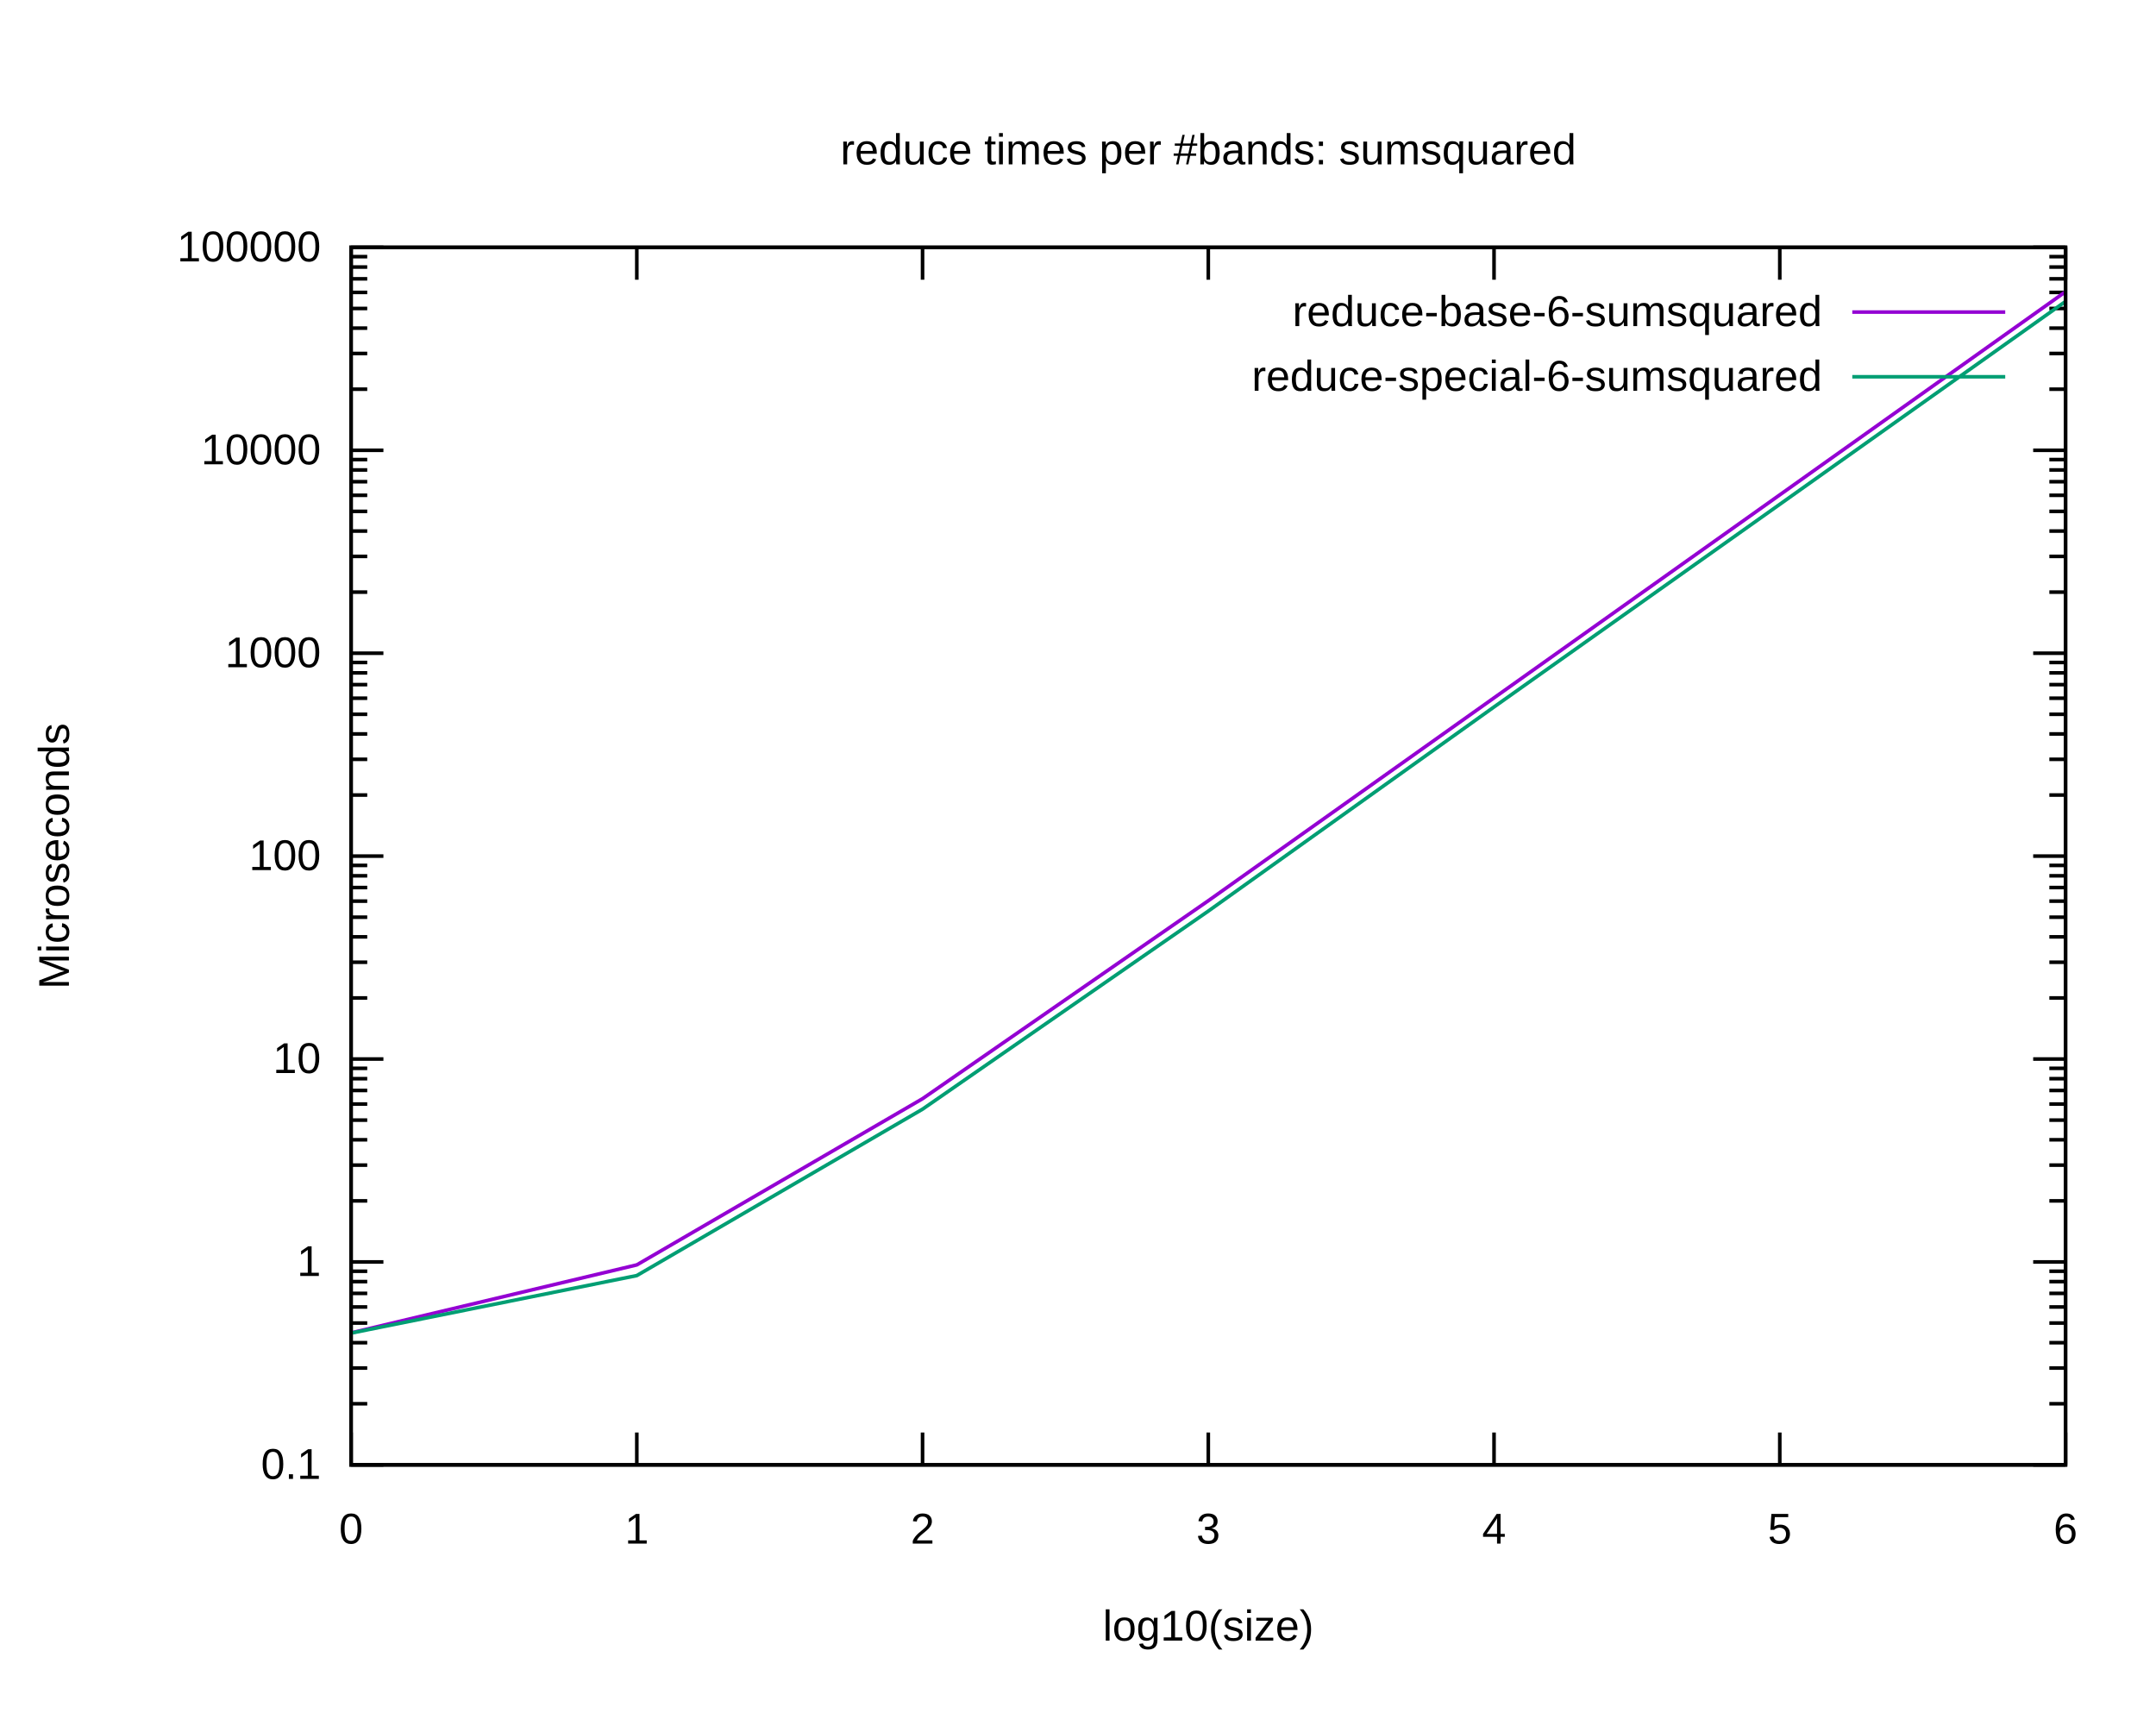
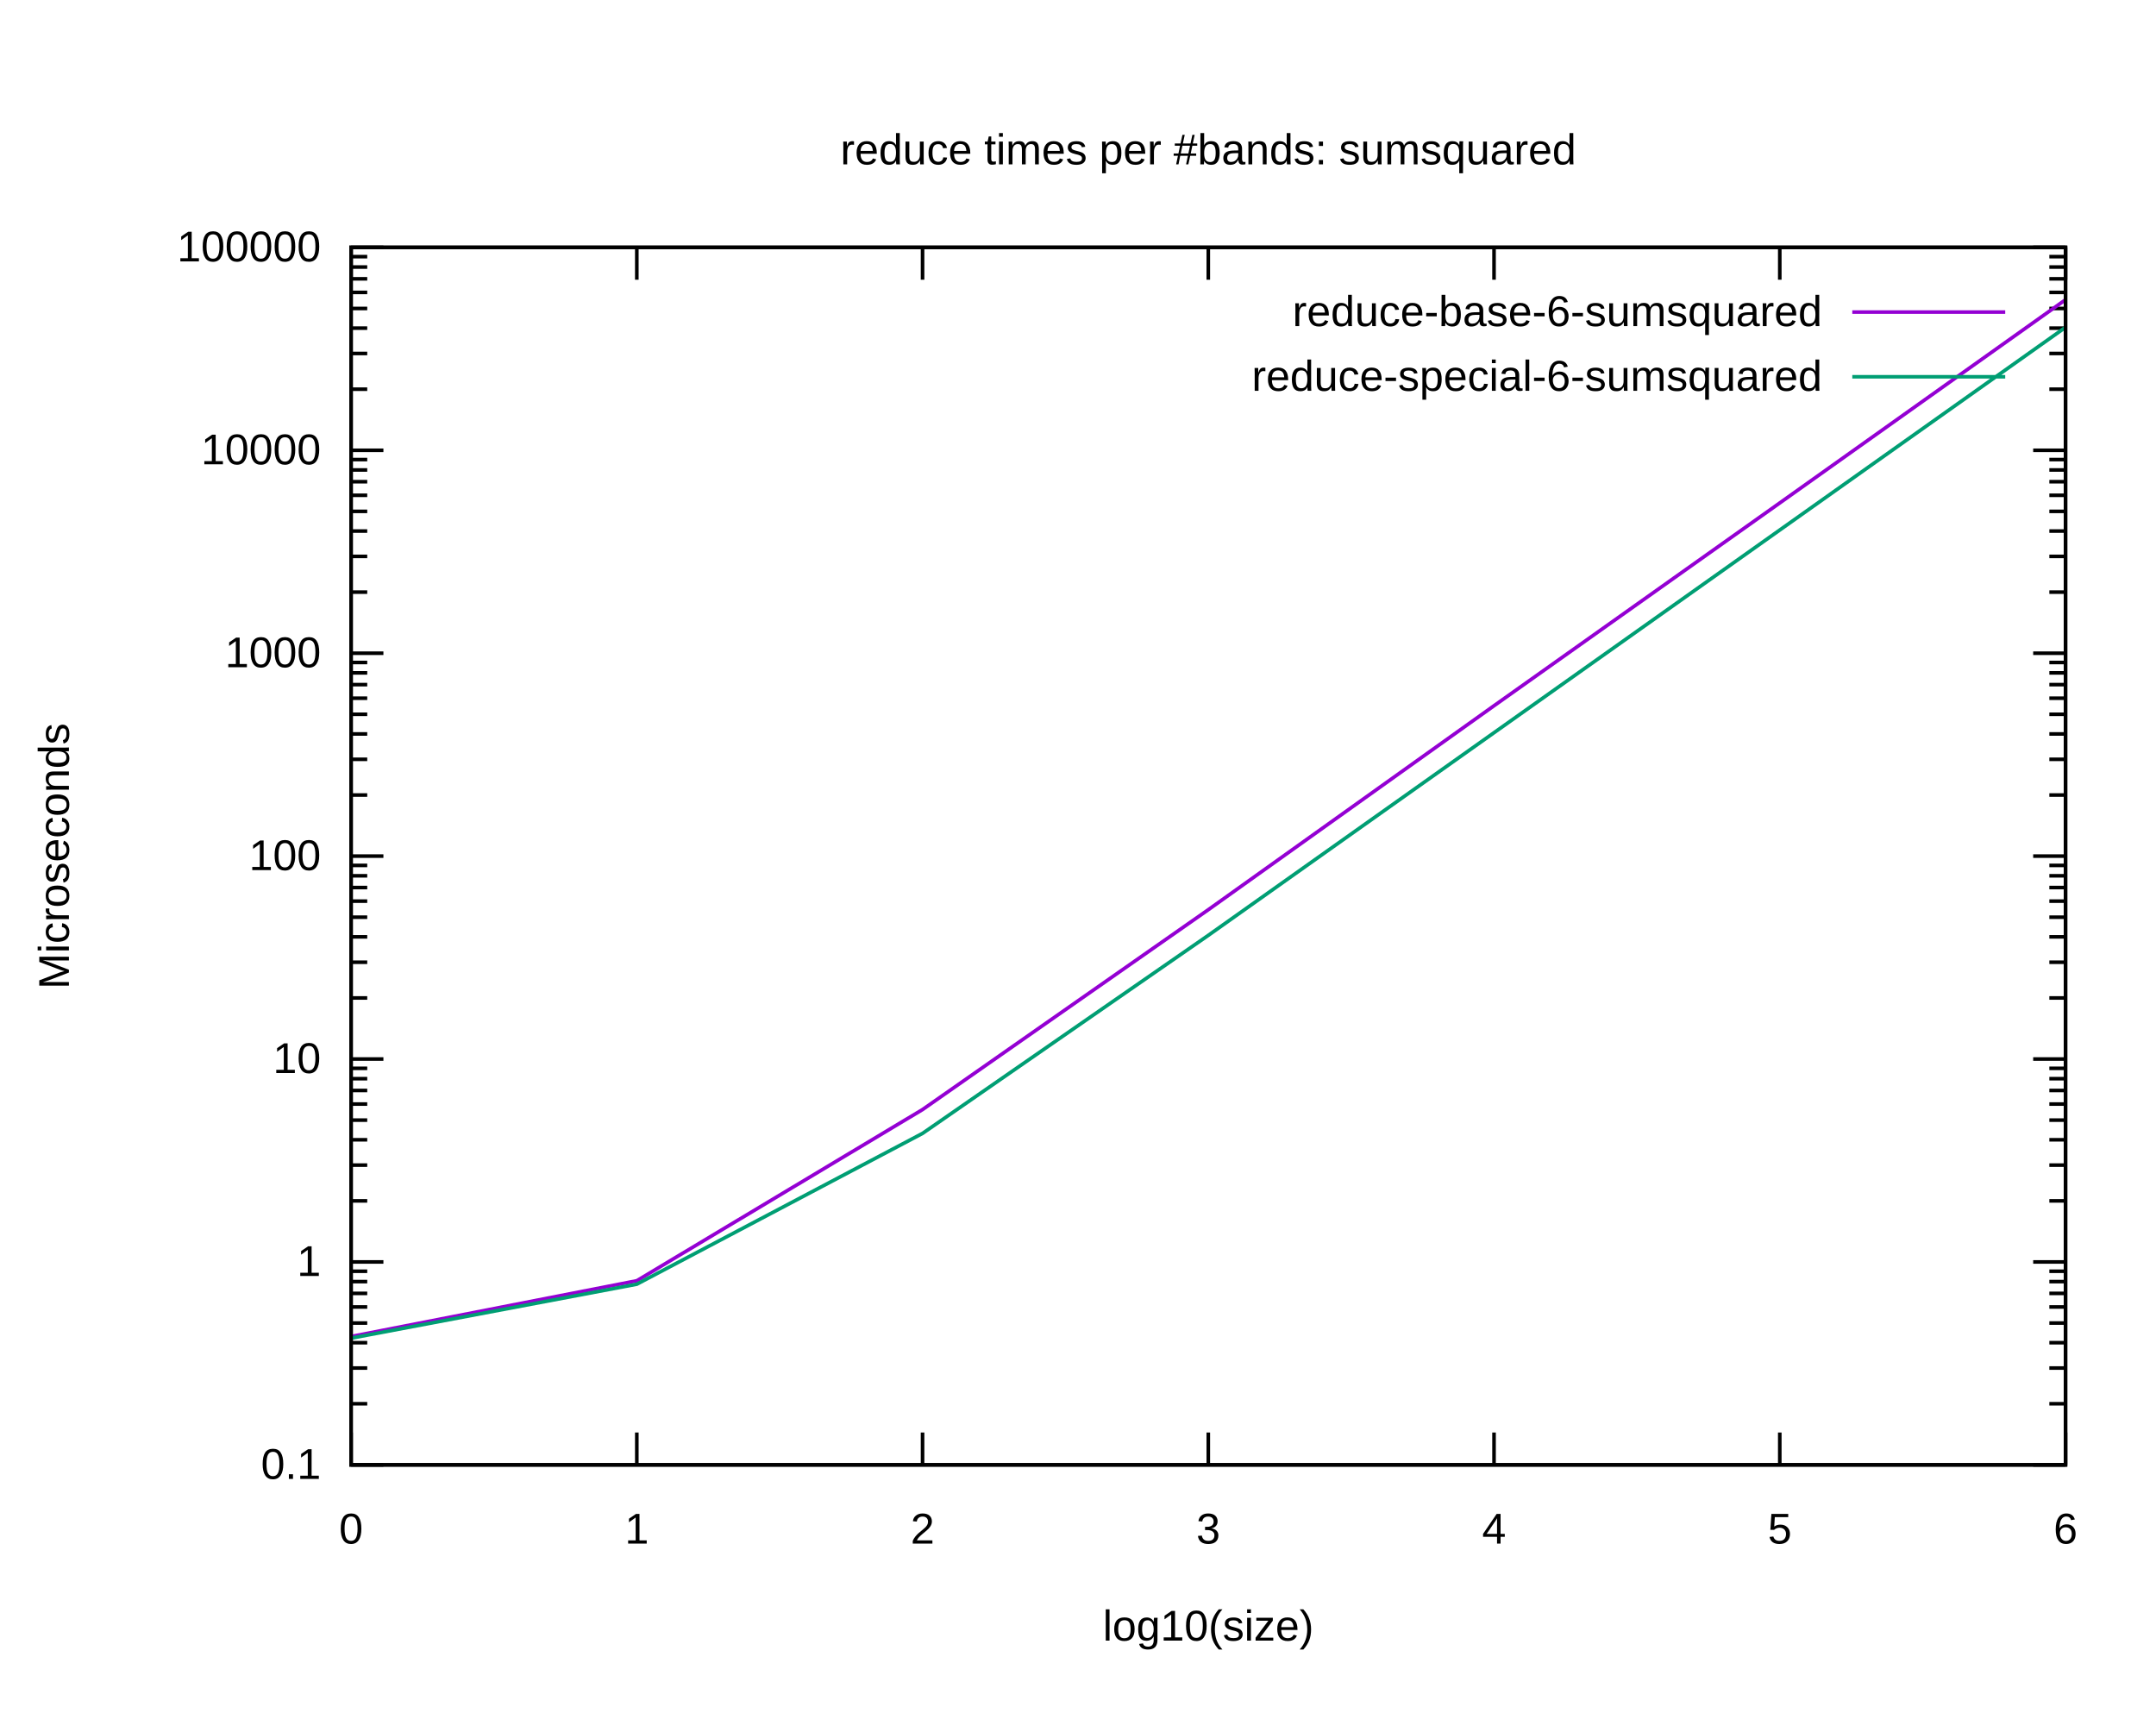
<svg xmlns="http://www.w3.org/2000/svg" xmlns:xlink="http://www.w3.org/1999/xlink" viewBox="0 0 600 480">
  <g id="gnuplot_canvas">
    <rect x="0" y="0" width="600" height="480" fill="none" />
    <defs>
      <circle id="gpDot" r="0.5" stroke-width="0.5" stroke="currentColor" />
      <path id="gpPt0" stroke-width="0.222" stroke="currentColor" d="M-1,0 h2 M0,-1 v2" />
      <path id="gpPt1" stroke-width="0.222" stroke="currentColor" d="M-1,-1 L1,1 M1,-1 L-1,1" />
      <path id="gpPt2" stroke-width="0.222" stroke="currentColor" d="M-1,0 L1,0 M0,-1 L0,1 M-1,-1 L1,1 M-1,1 L1,-1" />
      <rect id="gpPt3" stroke-width="0.222" stroke="currentColor" x="-1" y="-1" width="2" height="2" />
      <rect id="gpPt4" stroke-width="0.222" stroke="currentColor" fill="currentColor" x="-1" y="-1" width="2" height="2" />
      <circle id="gpPt5" stroke-width="0.222" stroke="currentColor" cx="0" cy="0" r="1" />
      <use xlink:href="#gpPt5" id="gpPt6" fill="currentColor" stroke="none" />
      <path id="gpPt7" stroke-width="0.222" stroke="currentColor" d="M0,-1.33 L-1.33,0.67 L1.33,0.67 z" />
      <use xlink:href="#gpPt7" id="gpPt8" fill="currentColor" stroke="none" />
      <use xlink:href="#gpPt7" id="gpPt9" stroke="currentColor" transform="rotate(180)" />
      <use xlink:href="#gpPt9" id="gpPt10" fill="currentColor" stroke="none" />
      <use xlink:href="#gpPt3" id="gpPt11" stroke="currentColor" transform="rotate(45)" />
      <use xlink:href="#gpPt11" id="gpPt12" fill="currentColor" stroke="none" />
      <path id="gpPt13" stroke-width="0.222" stroke="currentColor" d="M0,1.330 L1.265,0.411 L0.782,-1.067 L-0.782,-1.076 L-1.265,0.411 z" />
      <use xlink:href="#gpPt13" id="gpPt14" fill="currentColor" stroke="none" />
      <filter id="textbox" filterUnits="objectBoundingBox" x="0" y="0" height="1" width="1">
        <feFlood flood-color="white" flood-opacity="1" result="bgnd" />
        <feComposite in="SourceGraphic" in2="bgnd" operator="atop" />
      </filter>
      <filter id="greybox" filterUnits="objectBoundingBox" x="0" y="0" height="1" width="1">
        <feFlood flood-color="lightgrey" flood-opacity="1" result="grey" />
        <feComposite in="SourceGraphic" in2="grey" operator="atop" />
      </filter>
    </defs>
    <g fill="none" color="white" stroke="currentColor" stroke-width="1.00" stroke-linecap="butt" stroke-linejoin="miter">
</g>
    <g fill="none" color="black" stroke="currentColor" stroke-width="1.00" stroke-linecap="butt" stroke-linejoin="miter">
      <path stroke="black" d="M97.70,407.58 L106.70,407.58 M574.82,407.58 L565.82,407.58  " />
      <g transform="translate(89.31,411.48)" stroke="none" fill="black" font-family="Arial" font-size="12.00" text-anchor="end">
        <text>
          <tspan font-family="Arial"> 0.1</tspan>
        </text>
      </g>
    </g>
    <g fill="none" color="black" stroke="currentColor" stroke-width="1.00" stroke-linecap="butt" stroke-linejoin="miter">
      <path stroke="black" d="M97.70,390.58 L102.20,390.58 M574.82,390.58 L570.32,390.58 M97.70,380.64 L102.20,380.64 M574.82,380.64 L570.32,380.64   M97.70,373.59 L102.20,373.59 M574.82,373.59 L570.32,373.59 M97.70,368.12 L102.20,368.12 M574.82,368.12 L570.32,368.12   M97.70,363.65 L102.20,363.65 M574.82,363.65 L570.32,363.65 M97.70,359.87 L102.20,359.87 M574.82,359.87 L570.32,359.87   M97.70,356.59 L102.20,356.59 M574.82,356.59 L570.32,356.59 M97.70,353.71 L102.20,353.71 M574.82,353.71 L570.32,353.71   M97.70,351.12 L106.70,351.12 M574.82,351.12 L565.82,351.12  " />
      <g transform="translate(89.31,355.02)" stroke="none" fill="black" font-family="Arial" font-size="12.00" text-anchor="end">
        <text>
          <tspan font-family="Arial"> 1</tspan>
        </text>
      </g>
    </g>
    <g fill="none" color="black" stroke="currentColor" stroke-width="1.00" stroke-linecap="butt" stroke-linejoin="miter">
      <path stroke="black" d="M97.70,334.13 L102.20,334.13 M574.82,334.13 L570.32,334.13 M97.70,324.18 L102.20,324.18 M574.82,324.18 L570.32,324.18   M97.70,317.13 L102.20,317.13 M574.82,317.13 L570.32,317.13 M97.70,311.66 L102.20,311.66 M574.82,311.66 L570.32,311.66   M97.70,307.19 L102.20,307.19 M574.82,307.19 L570.32,307.19 M97.70,303.41 L102.20,303.41 M574.82,303.41 L570.32,303.41   M97.70,300.13 L102.20,300.13 M574.82,300.13 L570.32,300.13 M97.70,297.25 L102.20,297.25 M574.82,297.25 L570.32,297.25   M97.70,294.66 L106.70,294.66 M574.82,294.66 L565.82,294.66  " />
      <g transform="translate(89.31,298.56)" stroke="none" fill="black" font-family="Arial" font-size="12.00" text-anchor="end">
        <text>
          <tspan font-family="Arial"> 10</tspan>
        </text>
      </g>
    </g>
    <g fill="none" color="black" stroke="currentColor" stroke-width="1.00" stroke-linecap="butt" stroke-linejoin="miter">
      <path stroke="black" d="M97.70,277.67 L102.20,277.67 M574.82,277.67 L570.32,277.67 M97.70,267.73 L102.20,267.73 M574.82,267.73 L570.32,267.73   M97.70,260.67 L102.20,260.67 M574.82,260.67 L570.32,260.67 M97.70,255.20 L102.20,255.20 M574.82,255.20 L570.32,255.20   M97.70,250.73 L102.20,250.73 M574.82,250.73 L570.32,250.73 M97.70,246.95 L102.20,246.95 M574.82,246.95 L570.32,246.95   M97.70,243.68 L102.20,243.68 M574.82,243.68 L570.32,243.68 M97.70,240.79 L102.20,240.79 M574.82,240.79 L570.32,240.79   M97.70,238.20 L106.70,238.20 M574.82,238.20 L565.82,238.20  " />
      <g transform="translate(89.31,242.10)" stroke="none" fill="black" font-family="Arial" font-size="12.00" text-anchor="end">
        <text>
          <tspan font-family="Arial"> 100</tspan>
        </text>
      </g>
    </g>
    <g fill="none" color="black" stroke="currentColor" stroke-width="1.00" stroke-linecap="butt" stroke-linejoin="miter">
      <path stroke="black" d="M97.70,221.21 L102.20,221.21 M574.82,221.21 L570.32,221.21 M97.70,211.27 L102.20,211.27 M574.82,211.27 L570.32,211.27   M97.70,204.21 L102.20,204.21 M574.82,204.21 L570.32,204.21 M97.70,198.74 L102.20,198.74 M574.82,198.74 L570.32,198.74   M97.70,194.27 L102.20,194.27 M574.82,194.27 L570.32,194.27 M97.70,190.49 L102.20,190.49 M574.82,190.49 L570.32,190.49   M97.70,187.22 L102.20,187.22 M574.82,187.22 L570.32,187.22 M97.70,184.33 L102.20,184.33 M574.82,184.33 L570.32,184.33   M97.70,181.75 L106.70,181.75 M574.82,181.75 L565.82,181.75  " />
      <g transform="translate(89.31,185.65)" stroke="none" fill="black" font-family="Arial" font-size="12.00" text-anchor="end">
        <text>
          <tspan font-family="Arial"> 1000</tspan>
        </text>
      </g>
    </g>
    <g fill="none" color="black" stroke="currentColor" stroke-width="1.00" stroke-linecap="butt" stroke-linejoin="miter">
      <path stroke="black" d="M97.70,164.75 L102.20,164.75 M574.82,164.75 L570.32,164.75 M97.70,154.81 L102.20,154.81 M574.82,154.81 L570.32,154.81   M97.70,147.76 L102.20,147.76 M574.82,147.76 L570.32,147.76 M97.70,142.28 L102.20,142.28 M574.82,142.28 L570.32,142.28   M97.70,137.81 L102.20,137.81 M574.82,137.81 L570.32,137.81 M97.70,134.03 L102.20,134.03 M574.82,134.03 L570.32,134.03   M97.70,130.76 L102.20,130.76 M574.82,130.76 L570.32,130.76 M97.70,127.87 L102.20,127.87 M574.82,127.87 L570.32,127.87   M97.70,125.29 L106.70,125.29 M574.82,125.29 L565.82,125.29  " />
      <g transform="translate(89.31,129.19)" stroke="none" fill="black" font-family="Arial" font-size="12.00" text-anchor="end">
        <text>
          <tspan font-family="Arial"> 10000</tspan>
        </text>
      </g>
    </g>
    <g fill="none" color="black" stroke="currentColor" stroke-width="1.00" stroke-linecap="butt" stroke-linejoin="miter">
      <path stroke="black" d="M97.70,108.29 L102.20,108.29 M574.82,108.29 L570.32,108.29 M97.70,98.35 L102.20,98.35 M574.82,98.35 L570.32,98.35   M97.70,91.30 L102.20,91.30 M574.82,91.30 L570.32,91.30 M97.70,85.83 L102.20,85.83 M574.82,85.83 L570.32,85.83   M97.70,81.36 L102.20,81.36 M574.82,81.36 L570.32,81.36 M97.70,77.58 L102.20,77.58 M574.82,77.58 L570.32,77.58   M97.70,74.30 L102.20,74.30 M574.82,74.30 L570.32,74.30 M97.70,71.41 L102.20,71.41 M574.82,71.41 L570.32,71.41   M97.70,68.83 L106.70,68.83 M574.82,68.83 L565.82,68.83  " />
      <g transform="translate(89.31,72.73)" stroke="none" fill="black" font-family="Arial" font-size="12.00" text-anchor="end">
        <text>
          <tspan font-family="Arial"> 100000</tspan>
        </text>
      </g>
    </g>
    <g fill="none" color="black" stroke="currentColor" stroke-width="1.00" stroke-linecap="butt" stroke-linejoin="miter">
      <path stroke="black" d="M97.70,407.58 L97.70,398.58 M97.70,68.83 L97.70,77.83  " />
      <g transform="translate(97.70,429.48)" stroke="none" fill="black" font-family="Arial" font-size="12.00" text-anchor="middle">
        <text>
          <tspan font-family="Arial"> 0</tspan>
        </text>
      </g>
    </g>
    <g fill="none" color="black" stroke="currentColor" stroke-width="1.00" stroke-linecap="butt" stroke-linejoin="miter">
      <path stroke="black" d="M177.22,407.58 L177.22,398.58 M177.22,68.83 L177.22,77.83  " />
      <g transform="translate(177.22,429.48)" stroke="none" fill="black" font-family="Arial" font-size="12.00" text-anchor="middle">
        <text>
          <tspan font-family="Arial"> 1</tspan>
        </text>
      </g>
    </g>
    <g fill="none" color="black" stroke="currentColor" stroke-width="1.00" stroke-linecap="butt" stroke-linejoin="miter">
      <path stroke="black" d="M256.74,407.58 L256.74,398.58 M256.74,68.83 L256.74,77.83  " />
      <g transform="translate(256.74,429.48)" stroke="none" fill="black" font-family="Arial" font-size="12.00" text-anchor="middle">
        <text>
          <tspan font-family="Arial"> 2</tspan>
        </text>
      </g>
    </g>
    <g fill="none" color="black" stroke="currentColor" stroke-width="1.00" stroke-linecap="butt" stroke-linejoin="miter">
      <path stroke="black" d="M336.26,407.58 L336.26,398.58 M336.26,68.83 L336.26,77.83  " />
      <g transform="translate(336.26,429.48)" stroke="none" fill="black" font-family="Arial" font-size="12.00" text-anchor="middle">
        <text>
          <tspan font-family="Arial"> 3</tspan>
        </text>
      </g>
    </g>
    <g fill="none" color="black" stroke="currentColor" stroke-width="1.00" stroke-linecap="butt" stroke-linejoin="miter">
      <path stroke="black" d="M415.78,407.58 L415.78,398.58 M415.78,68.83 L415.78,77.83  " />
      <g transform="translate(415.78,429.48)" stroke="none" fill="black" font-family="Arial" font-size="12.00" text-anchor="middle">
        <text>
          <tspan font-family="Arial"> 4</tspan>
        </text>
      </g>
    </g>
    <g fill="none" color="black" stroke="currentColor" stroke-width="1.00" stroke-linecap="butt" stroke-linejoin="miter">
      <path stroke="black" d="M495.30,407.58 L495.30,398.58 M495.30,68.83 L495.30,77.83  " />
      <g transform="translate(495.30,429.48)" stroke="none" fill="black" font-family="Arial" font-size="12.00" text-anchor="middle">
        <text>
          <tspan font-family="Arial"> 5</tspan>
        </text>
      </g>
    </g>
    <g fill="none" color="black" stroke="currentColor" stroke-width="1.00" stroke-linecap="butt" stroke-linejoin="miter">
      <path stroke="black" d="M574.82,407.58 L574.82,398.58 M574.82,68.83 L574.82,77.83  " />
      <g transform="translate(574.82,429.48)" stroke="none" fill="black" font-family="Arial" font-size="12.00" text-anchor="middle">
        <text>
          <tspan font-family="Arial"> 6</tspan>
        </text>
      </g>
    </g>
    <g fill="none" color="black" stroke="currentColor" stroke-width="1.00" stroke-linecap="butt" stroke-linejoin="miter">
</g>
    <g fill="none" color="black" stroke="currentColor" stroke-width="1.00" stroke-linecap="butt" stroke-linejoin="miter">
      <path stroke="black" d="M97.70,68.83 L97.70,407.58 L574.82,407.58 L574.82,68.83 L97.70,68.83 Z  " />
    </g>
    <g fill="none" color="black" stroke="currentColor" stroke-width="1.00" stroke-linecap="butt" stroke-linejoin="miter">
      <g transform="translate(19.18,238.21) rotate(270)" stroke="none" fill="black" font-family="Arial" font-size="12.00" text-anchor="middle">
        <text>
          <tspan font-family="Arial">Microseconds</tspan>
        </text>
      </g>
    </g>
    <g fill="none" color="black" stroke="currentColor" stroke-width="1.00" stroke-linecap="butt" stroke-linejoin="miter">
      <g transform="translate(336.26,456.48)" stroke="none" fill="black" font-family="Arial" font-size="12.00" text-anchor="middle">
        <text>
          <tspan font-family="Arial">log10(size)</tspan>
        </text>
      </g>
    </g>
    <g fill="none" color="black" stroke="currentColor" stroke-width="1.00" stroke-linecap="butt" stroke-linejoin="miter">
</g>
    <g id="gnuplot_plot_1">
      <g fill="none" color="black" stroke="currentColor" stroke-width="1.00" stroke-linecap="butt" stroke-linejoin="miter">
        <g transform="translate(507.09,90.73)" stroke="none" fill="black" font-family="Arial" font-size="12.00" text-anchor="end">
          <text>
            <tspan font-family="Arial">reduce-base-6-sumsquared</tspan>
          </text>
        </g>
      </g>
      <g fill="none" color="black" stroke="currentColor" stroke-width="1.00" stroke-linecap="butt" stroke-linejoin="miter">
-         <path stroke="rgb(148,   0, 211)" d="M515.48,86.83 L558.04,86.83 M97.70,370.86 L177.22,351.94 L256.74,305.70 L336.26,250.62 L415.78,194.17 L495.30,137.69   L574.82,81.17  " />
+         <path stroke="rgb(148,   0, 211)" d="M515.48,86.83 L558.04,86.83 M97.70,371.87 L177.22,356.35 L256.74,308.72 L336.26,253.12 L415.78,196.36 L495.30,139.94   L574.82,83.39  " />
      </g>
    </g>
    <g id="gnuplot_plot_2">
      <g fill="none" color="black" stroke="currentColor" stroke-width="1.00" stroke-linecap="butt" stroke-linejoin="miter">
        <g transform="translate(507.09,108.73)" stroke="none" fill="black" font-family="Arial" font-size="12.00" text-anchor="end">
          <text>
            <tspan font-family="Arial">reduce-special-6-sumsquared</tspan>
          </text>
        </g>
      </g>
      <g fill="none" color="black" stroke="currentColor" stroke-width="1.00" stroke-linecap="butt" stroke-linejoin="miter">
-         <path stroke="rgb(  0, 158, 115)" d="M515.48,104.83 L558.04,104.83 M97.70,370.92 L177.22,354.91 L256.74,308.61 L336.26,253.50 L415.78,196.70 L495.30,140.32   L574.82,83.87  " />
+         <path stroke="rgb(  0, 158, 115)" d="M515.48,104.83 L558.04,104.83 M97.70,372.33 L177.22,357.31 L256.74,315.35 L336.26,260.25 L415.78,203.86 L495.30,147.47   L574.82,91.07  " />
      </g>
    </g>
    <g fill="none" color="white" stroke="rgb(  0, 158, 115)" stroke-width="2.00" stroke-linecap="butt" stroke-linejoin="miter">
</g>
    <g fill="none" color="black" stroke="currentColor" stroke-width="2.00" stroke-linecap="butt" stroke-linejoin="miter">
</g>
    <g fill="none" color="black" stroke="black" stroke-width="1.00" stroke-linecap="butt" stroke-linejoin="miter">
</g>
    <g fill="none" color="black" stroke="currentColor" stroke-width="1.00" stroke-linecap="butt" stroke-linejoin="miter">
      <path stroke="black" d="M97.70,68.83 L97.70,407.58 L574.82,407.58 L574.82,68.83 L97.70,68.83 Z  " />
    </g>
    <g fill="none" color="black" stroke="currentColor" stroke-width="1.00" stroke-linecap="butt" stroke-linejoin="miter">
      <g transform="translate(336.26,45.73)" stroke="none" fill="black" font-family="Arial" font-size="12.00" text-anchor="middle">
        <text>
          <tspan font-family="Arial">reduce times per #bands: sumsquared</tspan>
        </text>
      </g>
    </g>
    <g fill="none" color="black" stroke="currentColor" stroke-width="1.00" stroke-linecap="butt" stroke-linejoin="miter">
</g>
  </g>
</svg>
